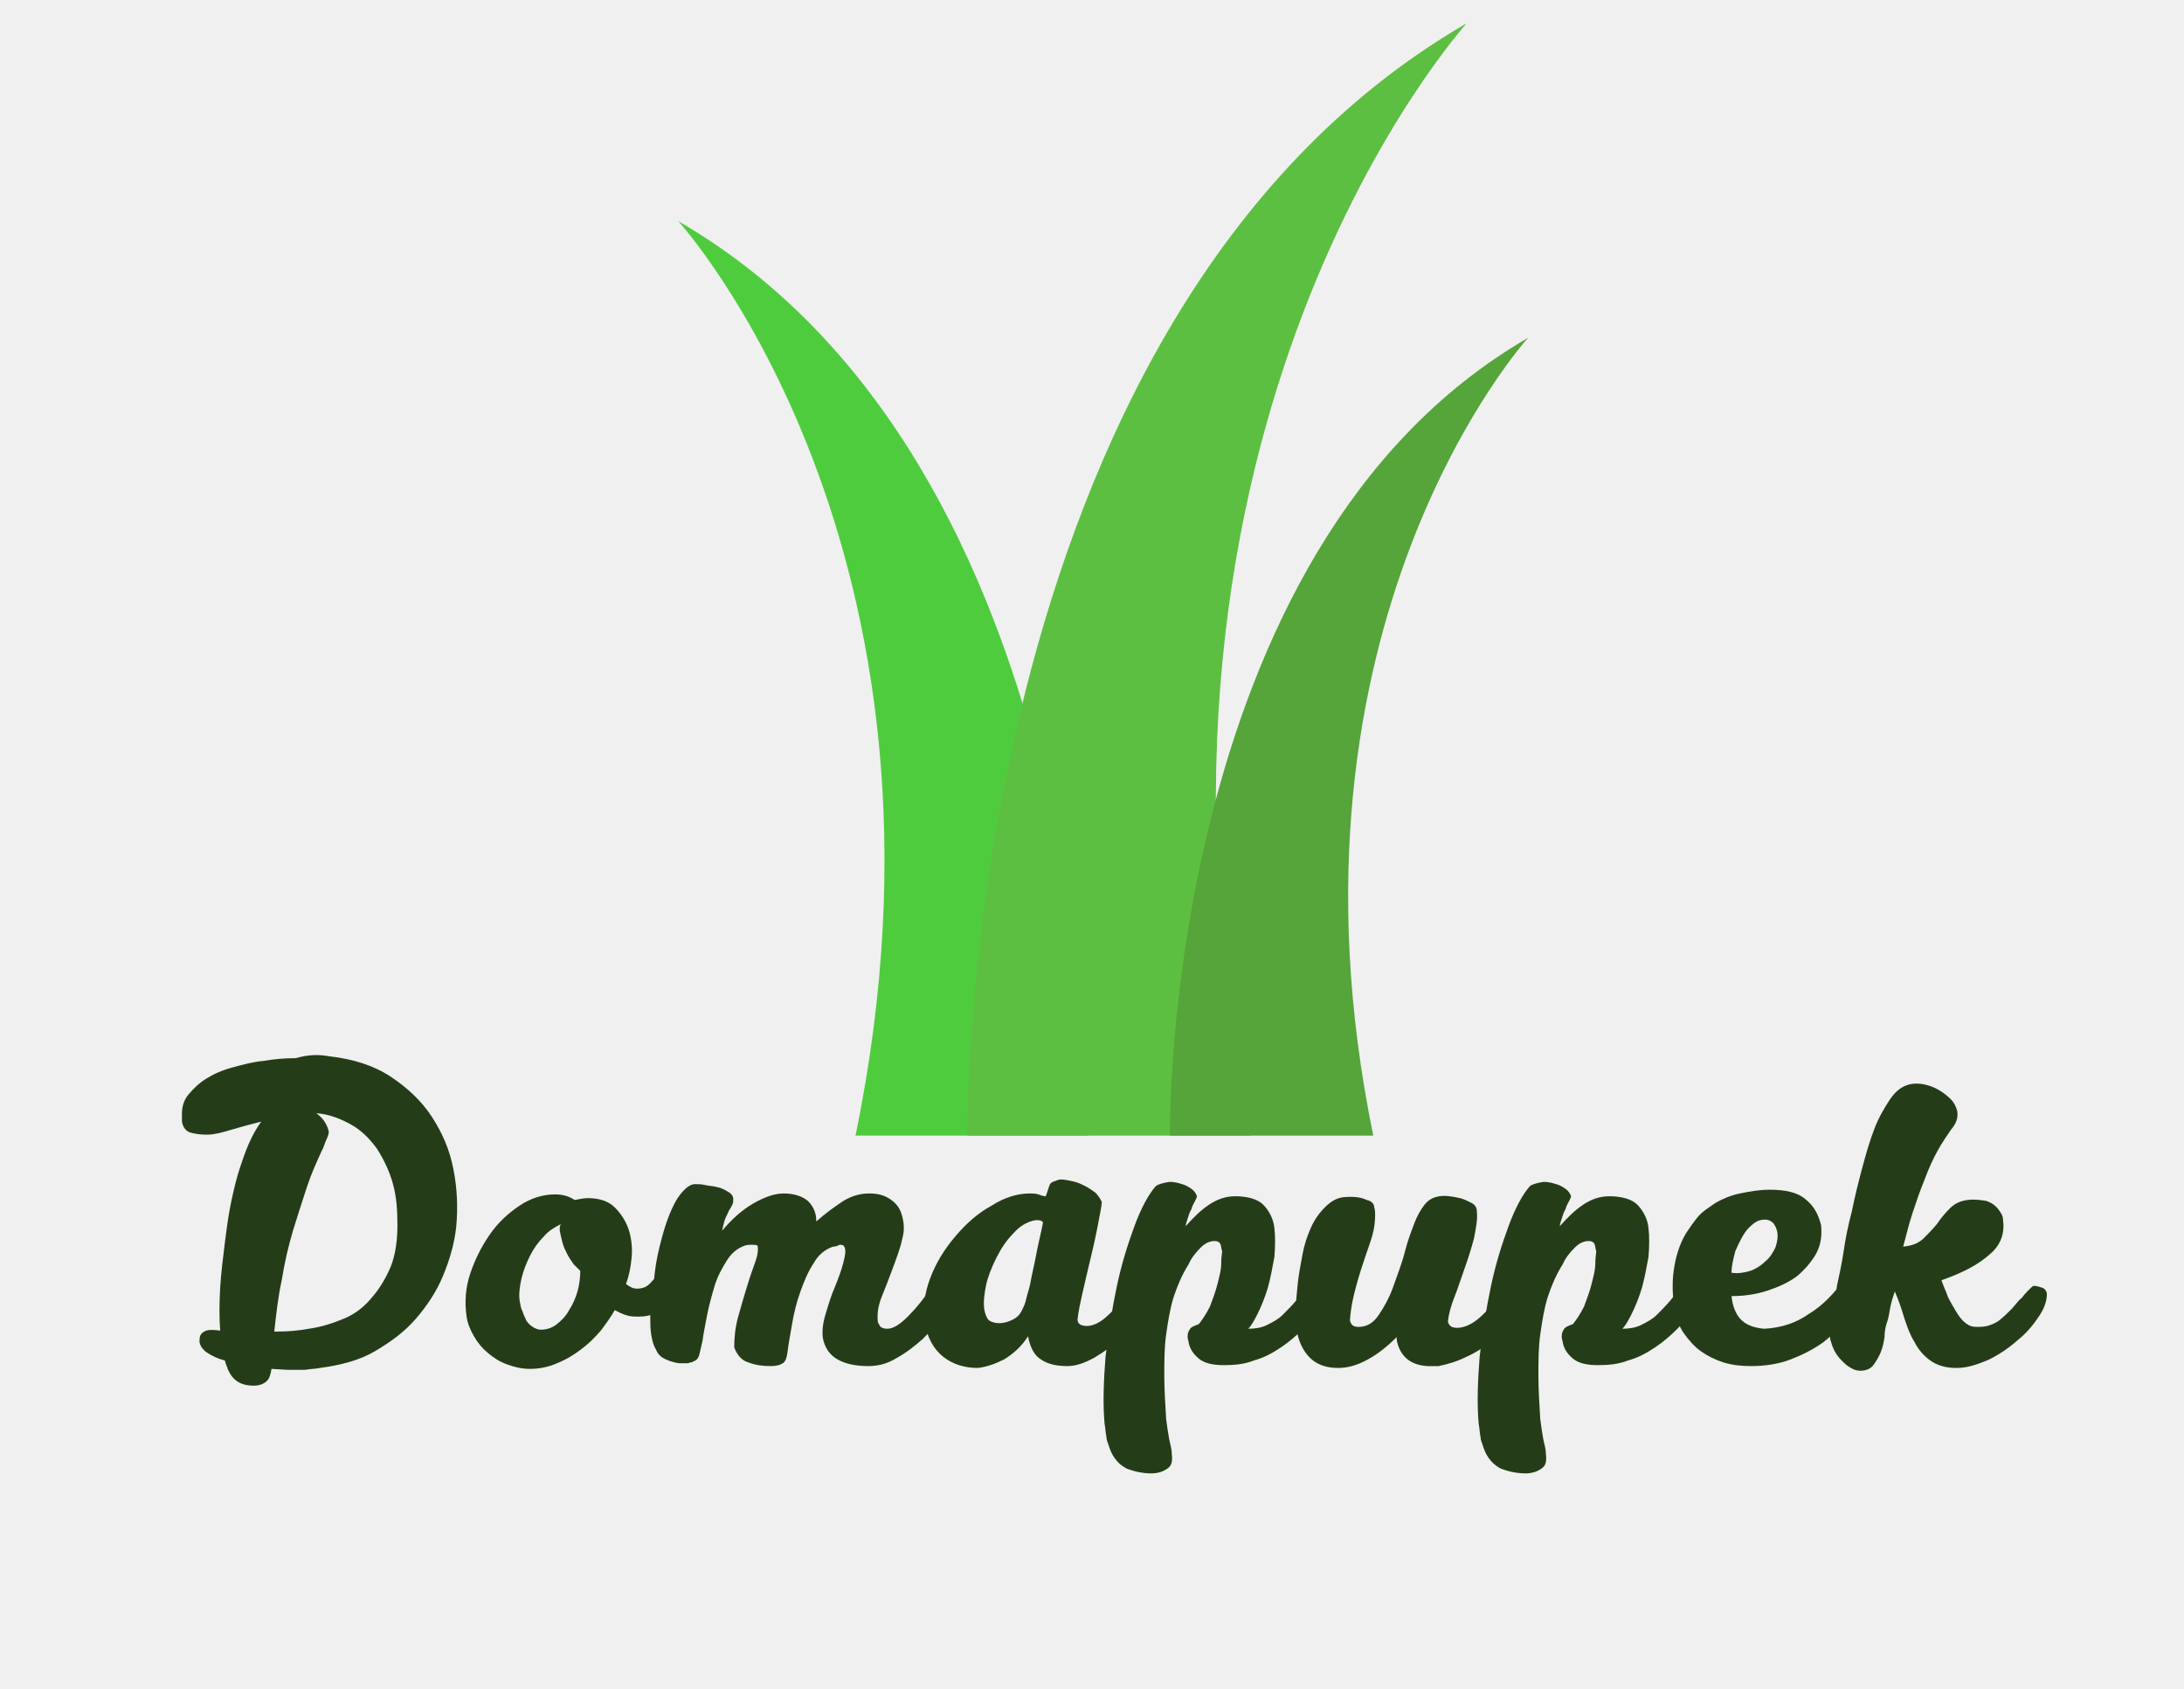
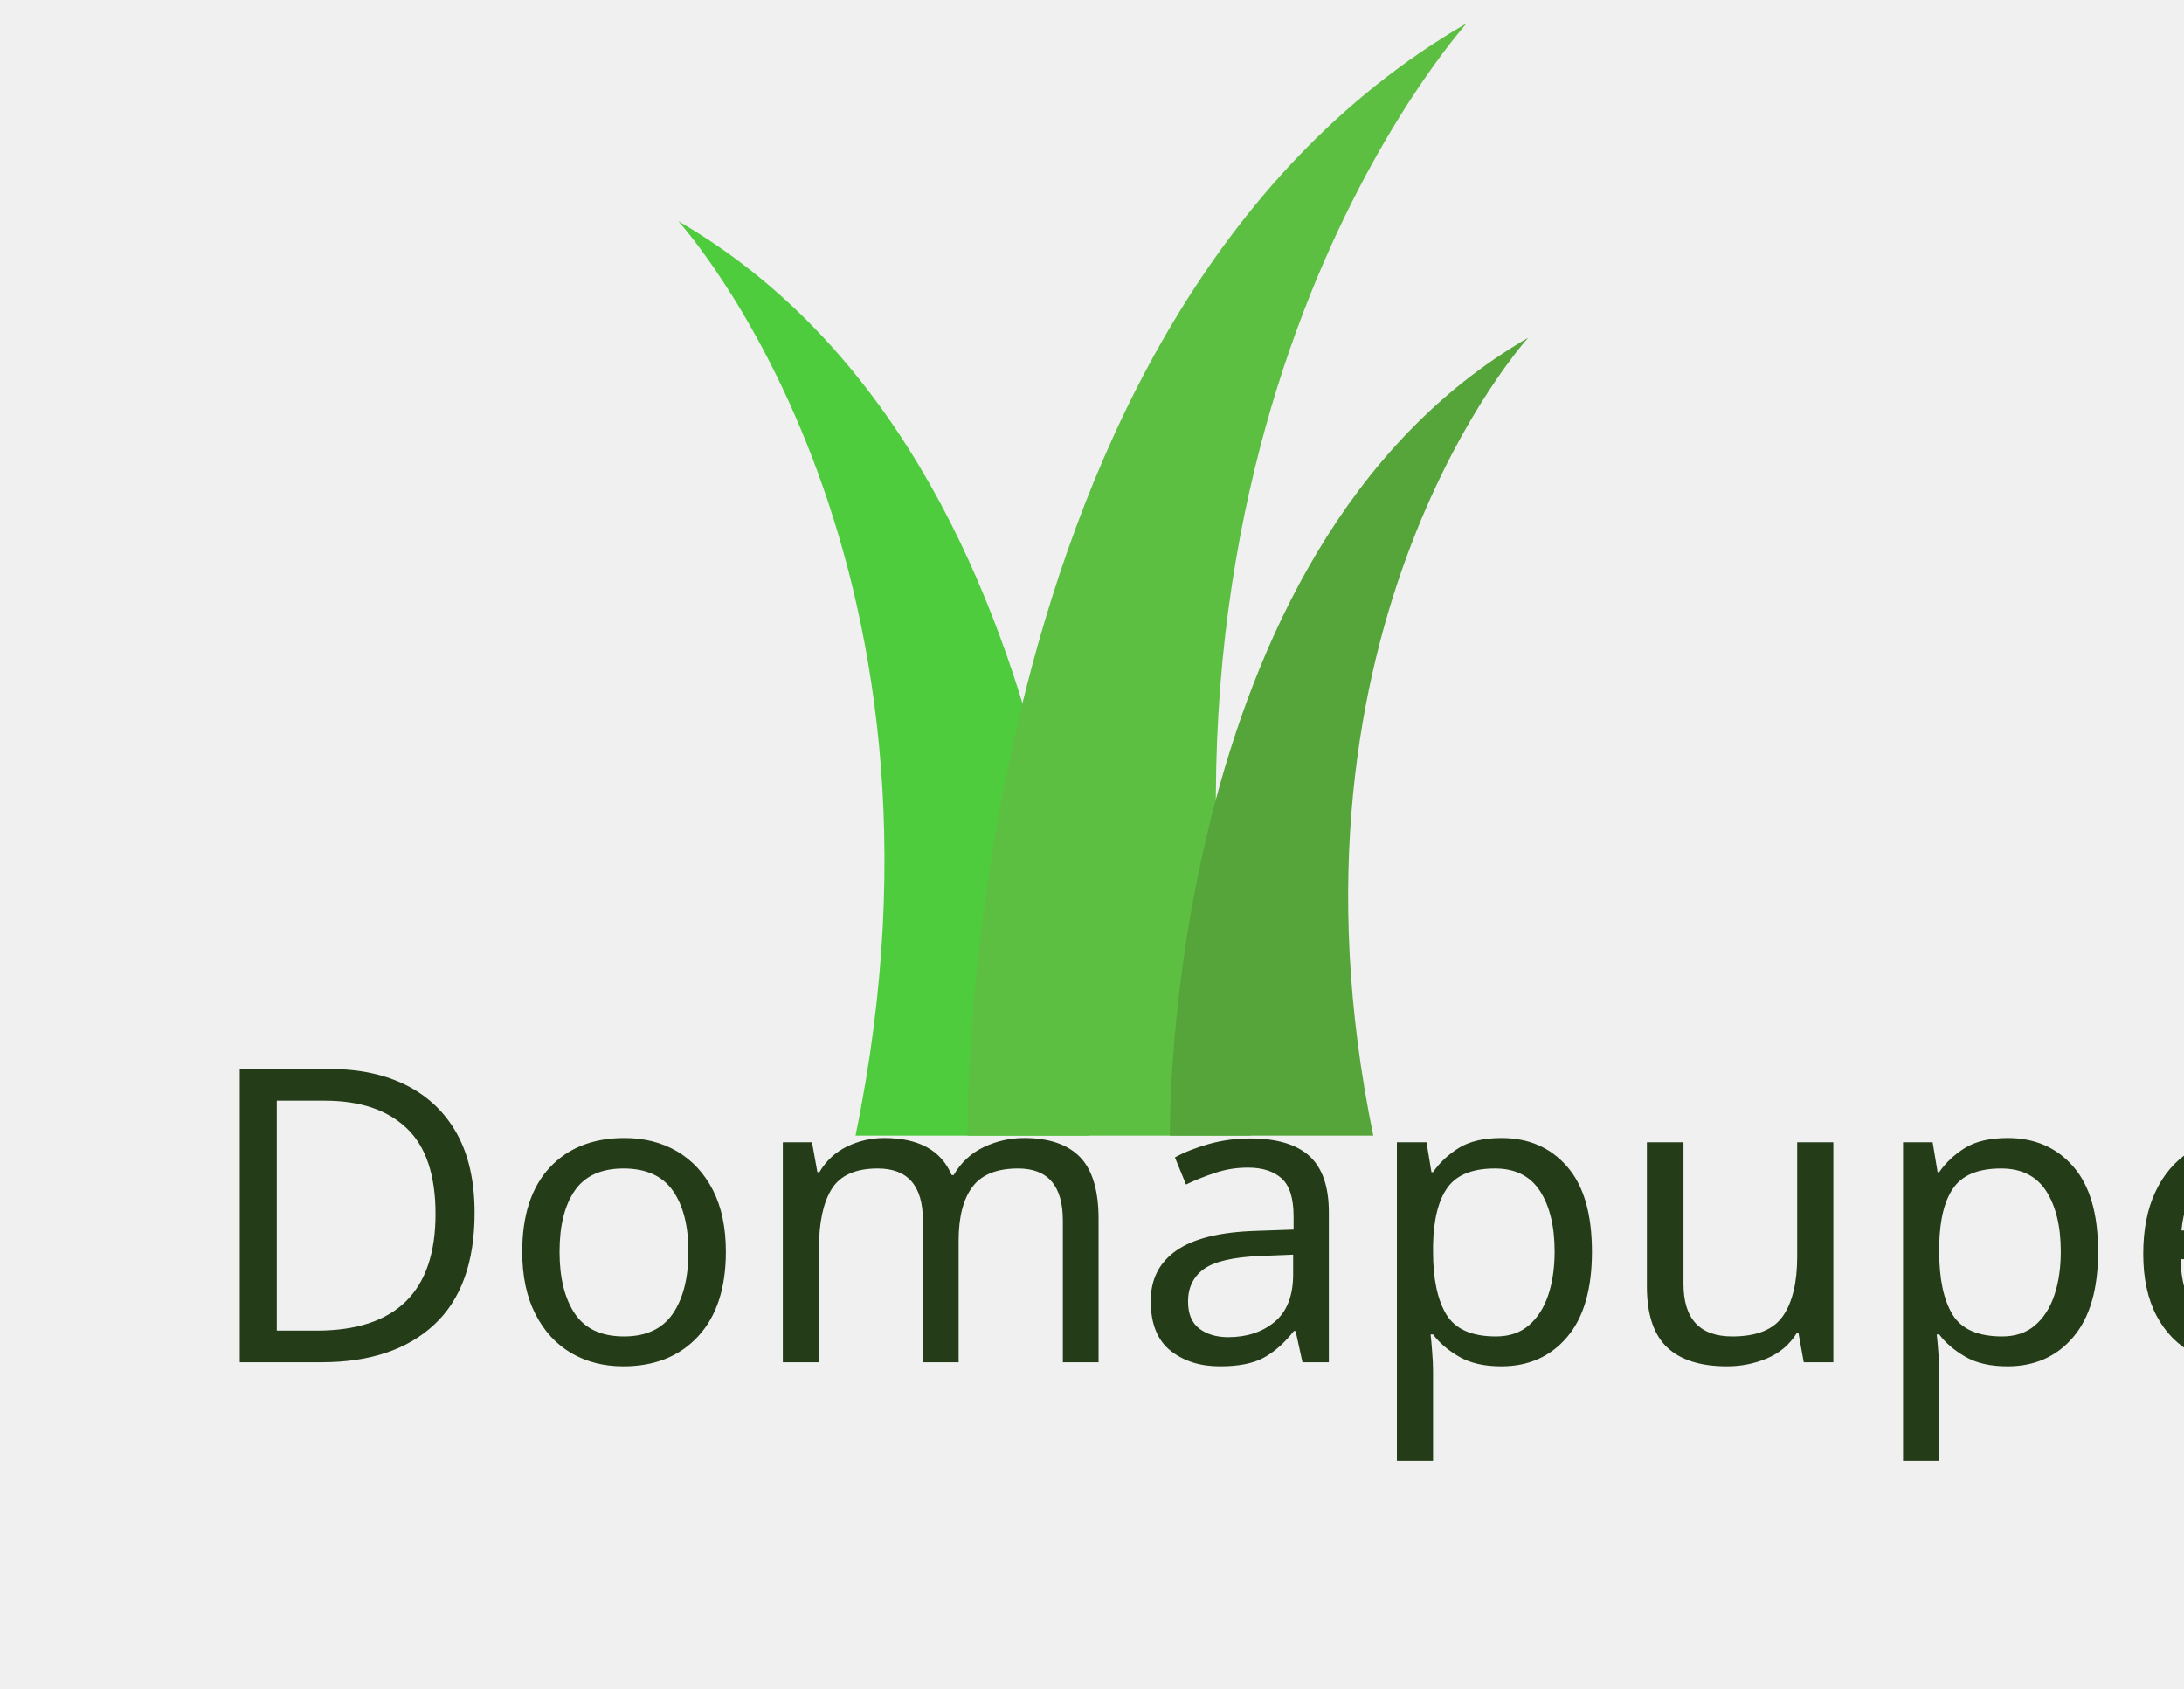
<svg xmlns="http://www.w3.org/2000/svg" version="1.1" id="Vrstva_1" x="0px" y="0px" viewBox="0 0 234.1 181" style="enable-background:new 0 0 234.1 181;" xml:space="preserve">
  <style type="text/css">
	.st0{fill:#4FCC3E;}
	.st1{fill:#FFFFFF;stroke:#000000;stroke-miterlimit:10;}
	.st2{fill:#5DBF41;}
	.st3{fill:#55A53A;}
	.st4{fill:none;}
- 	.st5{enable-background:new    ;}
- 	.st6{fill:#243D18;}
- 	.st7{display:none;fill:#7B7F79;enable-background:new    ;}
- 	.st8{font-family:'CocoGothicAlternate-UltLtIta';}
- 	.st9{font-size:12px;}
+ 	.st5{fill:#243D18;}
+ 	.st6{font-family:'Kitten';}
+ 	.st7{font-size:44px;}
+ 	.st8{display:none;fill:#7B7F79;}
+ 	.st9{font-family:'CocoGothicAlternate-UltLtIta';}
+ 	.st10{font-size:12px;}
</style>
  <path class="st0" d="M91.7,121.7h25c0,0,1-72-44-98C72.7,23.7,104.7,58.7,91.7,121.7z" />
  <path class="st1" d="M108.8,72.7" />
  <path class="st1" d="M140.7,121.7" />
  <path class="st2" d="M134.1,121.7h-30.4c0,0-1.2-87.5,53.5-119.2C157.2,2.6,118.3,45.1,134.1,121.7z" />
  <path class="st3" d="M147.2,121.7h-21.8c0,0-0.9-62.8,38.4-85.5C163.8,36.2,135.9,66.8,147.2,121.7z" />
  <rect x="21.4" y="115.3" class="st4" width="232.3" height="47.8" />
-   <g class="st5">
-     <path class="st6" d="M35.3,113.2c2.6,0.3,4.8,1,6.6,2.2c1.8,1.2,3.3,2.6,4.4,4.3c1.1,1.7,1.9,3.5,2.3,5.6c0.4,2,0.5,4.1,0.3,6.2   c-0.2,1.8-0.7,3.5-1.4,5.2c-0.7,1.7-1.7,3.2-2.9,4.6c-1.2,1.4-2.7,2.5-4.4,3.5s-3.7,1.5-5.9,1.8c-0.5,0.1-1,0.1-1.6,0.2   c-0.6,0-1.2,0-1.9,0l-1.7-0.1c-0.1,0.6-0.2,1-0.5,1.3c-0.3,0.3-0.8,0.5-1.4,0.5c-1.3,0-2.2-0.5-2.7-1.6c-0.1-0.1-0.1-0.3-0.2-0.5   c-0.1-0.2-0.1-0.3-0.2-0.6c-0.8-0.2-1.4-0.5-2-0.9c-0.5-0.4-0.8-0.9-0.7-1.4c0-0.4,0.2-0.7,0.7-0.9c0.3-0.1,0.8-0.1,1.5,0   c-0.1-1.4-0.1-2.9,0-4.6c0.1-1.6,0.3-3.2,0.5-4.8c0.2-1.6,0.4-3.1,0.7-4.5c0.3-1.4,0.6-2.6,0.9-3.5c0.3-0.9,0.6-1.8,1-2.7   c0.4-0.9,0.8-1.6,1.3-2.3c-1.2,0.3-2.3,0.6-3.3,0.9c-1,0.3-1.8,0.5-2.5,0.5c-0.8,0-1.3-0.1-1.7-0.2c-0.4-0.1-0.6-0.3-0.8-0.6   c-0.1-0.2-0.2-0.5-0.2-0.7c0-0.2,0-0.5,0-0.7c0-0.8,0.2-1.5,0.7-2.1c0.5-0.6,1.1-1.2,1.9-1.7c0.8-0.5,1.7-0.9,2.8-1.2   c1.1-0.3,2.2-0.6,3.3-0.7c1.2-0.2,2.3-0.3,3.5-0.3C33.1,113,34.2,113,35.3,113.2z M42.6,131.3c0-1.6-0.1-3.1-0.5-4.5   c-0.4-1.4-1-2.6-1.7-3.7c-0.8-1.1-1.7-2-2.8-2.6s-2.3-1.1-3.7-1.2c0.7,0.5,1.1,1.1,1.3,1.8c0.1,0.2,0,0.6-0.2,1   c-0.2,0.4-0.3,0.9-0.5,1.2c-0.5,1.1-1.1,2.4-1.6,3.9c-0.5,1.5-1,3.1-1.5,4.7c-0.5,1.7-0.9,3.4-1.2,5.3c-0.4,1.8-0.6,3.7-0.8,5.5   h0.3c1.2,0,2.3-0.1,3.4-0.3c1.4-0.2,2.6-0.6,3.8-1.1s2.2-1.3,3-2.3c0.8-0.9,1.5-2.1,2-3.3C42.4,134.4,42.6,132.9,42.6,131.3z" />
-     <path class="st6" d="M65.9,140.4c-0.4,0.7-0.9,1.4-1.5,2.2c-0.6,0.7-1.3,1.4-2.1,2c-0.8,0.6-1.6,1.1-2.6,1.5   c-0.9,0.4-1.9,0.6-2.9,0.6c-0.9,0-1.7-0.2-2.5-0.5c-0.8-0.3-1.4-0.7-2-1.2c-0.6-0.5-1.1-1.1-1.5-1.8s-0.7-1.4-0.8-2.2   c-0.2-1.5-0.1-3,0.4-4.5c0.5-1.5,1.2-2.9,2.1-4.2c0.9-1.3,2-2.3,3.2-3.1c1.2-0.8,2.5-1.2,3.8-1.2c0.8,0,1.5,0.2,2.1,0.6   c0.5-0.1,1-0.2,1.4-0.2c1.2,0,2.2,0.3,2.9,1c0.7,0.7,1.2,1.5,1.5,2.4c0.3,1,0.4,2,0.3,3c-0.1,1.1-0.3,2-0.6,2.8   c0.4,0.3,0.7,0.5,1.2,0.5c0.6,0,1.1-0.2,1.5-0.7c0.4-0.4,0.9-1,1.4-1.5c0.3-0.4,0.5-0.5,0.7-0.5c0.4,0.1,0.6,0.2,0.8,0.4   c0.2,0.2,0.3,0.4,0.4,0.7c0,0.5-0.1,1-0.3,1.6c-0.2,0.5-0.5,1-1,1.5c-0.4,0.5-0.9,0.8-1.5,1.1c-0.6,0.3-1.2,0.4-1.8,0.4   c-0.4,0-0.8,0-1.2-0.1C66.6,140.8,66.3,140.6,65.9,140.4z M58,142.5c0.6,0,1.2-0.2,1.7-0.6c0.5-0.4,1-0.9,1.3-1.5   c0.4-0.6,0.7-1.3,0.9-2c0.2-0.7,0.3-1.5,0.3-2.2c-0.2-0.2-0.4-0.4-0.7-0.7c-0.2-0.3-0.5-0.7-0.7-1.1c-0.2-0.4-0.4-0.8-0.5-1.2   c-0.1-0.4-0.2-0.8-0.3-1.3c0-0.1,0-0.3,0-0.4c0-0.1,0.1-0.2,0.1-0.3c-0.6,0.3-1.3,0.7-1.8,1.3c-0.6,0.6-1.1,1.3-1.5,2.1   c-0.4,0.8-0.7,1.6-0.9,2.4c-0.2,0.9-0.3,1.7-0.2,2.4c0.1,0.4,0.1,0.8,0.3,1.1c0.1,0.4,0.3,0.7,0.4,1c0.2,0.3,0.4,0.5,0.7,0.7   C57.4,142.4,57.7,142.5,58,142.5z" />
-     <path class="st6" d="M70.1,137.2c0.1-1.2,0.3-2.4,0.6-3.6c0.3-1.2,0.6-2.3,1-3.3s0.8-1.8,1.3-2.4c0.5-0.6,1-1,1.5-1   c0.3,0,0.7,0,1.1,0.1s0.8,0.1,1.2,0.2c0.5,0.1,0.9,0.3,1.2,0.5c0.4,0.2,0.6,0.5,0.6,0.8c0,0.2,0,0.4-0.1,0.6   c-0.1,0.2-0.2,0.4-0.4,0.7c-0.1,0.3-0.3,0.6-0.4,0.9c-0.1,0.3-0.2,0.7-0.3,1.2c1-1.2,2.1-2.2,3.3-2.9s2.3-1.1,3.3-1.1   c1.1,0,2,0.3,2.6,0.8c0.6,0.6,0.9,1.3,0.9,2.2c1-0.9,2-1.6,2.9-2.2c1-0.6,1.9-0.8,2.8-0.8c0.9,0,1.6,0.2,2.2,0.6   c0.6,0.4,1,0.9,1.2,1.5c0.3,0.9,0.4,1.8,0.1,2.8c-0.2,1-0.6,2-1,3.1c-0.4,1.1-0.8,2.1-1.2,3.1c-0.4,1-0.5,1.9-0.4,2.7   c0.1,0.2,0.2,0.4,0.3,0.5c0.1,0.1,0.4,0.2,0.7,0.2c0.6,0,1.3-0.4,2.2-1.3c0.9-0.9,1.8-2,2.7-3.4c0.2-0.3,0.5-0.5,0.7-0.5   c0.3,0,0.6,0,0.9,0.2c0.3,0.1,0.4,0.3,0.5,0.5c0.1,0.2,0.1,0.5,0,0.7c-0.1,0.7-0.4,1.5-1,2.3c-0.6,0.9-1.3,1.7-2.2,2.6   c-0.9,0.8-1.8,1.5-2.9,2.1c-1,0.6-2,0.8-2.9,0.8c-1.3,0-2.4-0.2-3.3-0.7c-0.9-0.5-1.4-1.3-1.6-2.3c-0.1-0.8,0-1.6,0.3-2.6   c0.3-1,0.6-2,1-2.9c0.4-1,0.7-1.8,0.9-2.6s0.3-1.3,0.1-1.7c-0.1-0.2-0.3-0.2-0.5-0.2c-0.2,0.1-0.4,0.2-0.7,0.2   c-0.9,0.3-1.6,0.9-2.1,1.8c-0.6,0.9-1,1.9-1.4,3c-0.4,1.1-0.7,2.3-0.9,3.5c-0.2,1.2-0.4,2.2-0.5,3.1c-0.1,0.6-0.2,0.9-0.5,1.1   c-0.3,0.2-0.7,0.3-1.3,0.3c-0.9,0-1.6-0.1-2.4-0.4c-0.7-0.2-1.2-0.8-1.5-1.6c0-1,0.1-2.1,0.4-3.2c0.3-1.1,0.6-2.1,0.9-3.1   c0.3-1,0.6-1.9,0.9-2.7c0.3-0.8,0.4-1.4,0.3-1.9c-0.1-0.1-0.4-0.1-0.6-0.1c-0.3,0-0.5,0-0.8,0.1c-0.8,0.3-1.4,0.8-1.9,1.6   c-0.5,0.8-1,1.7-1.3,2.7s-0.6,2.1-0.8,3.1c-0.2,1.1-0.4,2-0.5,2.8c-0.1,0.4-0.2,0.9-0.3,1.3c-0.1,0.5-0.3,0.8-0.7,0.9   c-0.1,0.1-0.1,0.1-0.2,0.1c-0.1,0-0.2,0-0.3,0.1c-0.1,0-0.3,0-0.6,0c-0.3,0-0.6,0-0.9-0.1c-0.4-0.1-0.7-0.2-1.1-0.4   c-0.4-0.2-0.7-0.5-0.9-1c-0.3-0.5-0.4-1-0.5-1.6c-0.1-0.6-0.1-1.3-0.1-2c0-0.7,0.1-1.4,0.1-2C70,138.4,70,137.7,70.1,137.2z" />
-     <path class="st6" d="M123.2,138.5c0.1,0.6-0.2,1.4-0.8,2.3s-1.3,1.8-2.2,2.6c-0.9,0.8-1.9,1.5-2.9,2.1c-1.1,0.6-2,0.9-2.9,0.9   c-1.1,0-2.1-0.2-2.8-0.7c-0.7-0.4-1.2-1.3-1.4-2.5c-0.7,1.1-1.6,1.9-2.6,2.5c-1,0.5-1.9,0.8-2.8,0.9c-1.4,0-2.7-0.4-3.7-1.2   c-1-0.8-1.7-2-2-3.7c-0.2-1.5,0-3.1,0.6-4.7c0.6-1.6,1.5-3.1,2.7-4.5c1.1-1.3,2.4-2.5,3.9-3.3c1.4-0.9,2.8-1.3,4.1-1.3   c0.3,0,0.6,0,0.9,0.1c0.3,0.1,0.5,0.2,0.8,0.2l0.4-1.2c0.1-0.2,0.2-0.3,0.5-0.4c0.3-0.1,0.5-0.2,0.7-0.2c0.4,0,0.8,0.1,1.3,0.2   c0.5,0.1,0.9,0.3,1.3,0.5c0.4,0.2,0.8,0.5,1.1,0.7c0.3,0.3,0.5,0.6,0.7,1c0,0.4-0.2,1.3-0.5,2.9c-0.3,1.6-0.9,3.9-1.6,7   c-0.2,0.9-0.4,1.8-0.5,2.7c0,0.5,0.4,0.7,1,0.7c0.6,0,1.3-0.3,2-0.9c0.7-0.6,1.4-1.4,2.2-2.3l1-1.3c0.2-0.2,0.5-0.4,0.7-0.4   c0.2,0,0.4,0.1,0.6,0.4C123,138,123.1,138.2,123.2,138.5z M107.1,141.8c0.6,0,1.1-0.2,1.5-0.4c0.4-0.2,0.7-0.5,0.9-0.9   c0.2-0.4,0.4-0.8,0.5-1.3c0.1-0.5,0.3-1,0.4-1.5c0.2-1.1,0.5-2.3,0.7-3.4c0.2-1.1,0.5-2.2,0.7-3.3c-0.1-0.2-0.5-0.3-1-0.2   c-0.8,0.2-1.5,0.6-2.2,1.4c-0.7,0.7-1.3,1.6-1.8,2.6c-0.5,1-0.9,2-1.1,2.9c-0.2,1-0.3,1.8-0.2,2.6c0.1,0.6,0.3,1,0.5,1.2   C106.3,141.7,106.7,141.8,107.1,141.8z" />
-     <path class="st6" d="M142.1,138.4c0,0.5-0.2,1.1-0.7,1.8c-0.4,0.7-1,1.5-1.7,2.2c-0.7,0.7-1.5,1.4-2.4,2s-1.8,1.1-2.9,1.4   c-1,0.4-2.1,0.5-3.2,0.5c-1.2,0-2.1-0.2-2.7-0.7c-0.6-0.5-1-1.1-1.1-1.8c0-0.1-0.1-0.3-0.1-0.5s0-0.4,0.1-0.6s0.2-0.4,0.4-0.5   c0.2-0.1,0.4-0.2,0.7-0.3c0.4-0.5,0.8-1.1,1.2-1.9c0.3-0.8,0.6-1.6,0.8-2.4c0.2-0.8,0.4-1.5,0.4-2.2s0.1-1.1,0.1-1.3   c-0.1-0.3-0.1-0.6-0.2-0.8s-0.3-0.3-0.6-0.3c-0.5,0-1,0.2-1.5,0.7c-0.5,0.5-1,1.1-1.3,1.8c-0.7,1.1-1.2,2.3-1.6,3.5   c-0.4,1.3-0.6,2.6-0.8,4s-0.2,2.9-0.2,4.4c0,1.5,0.1,3.1,0.2,4.7c0.1,0.8,0.2,1.4,0.3,2s0.3,1.1,0.3,1.7c0.1,0.8,0,1.3-0.5,1.6   c-0.4,0.3-1,0.5-1.7,0.5c-0.9,0-1.8-0.2-2.6-0.5c-0.8-0.4-1.5-1.1-1.9-2.3c-0.1-0.4-0.3-0.7-0.3-1.1c-0.1-0.4-0.1-0.9-0.2-1.4   c-0.2-2.2-0.1-4.6,0.1-7.2c0.3-2.6,0.7-5.1,1.2-7.5c0.5-2.4,1.2-4.6,1.9-6.5c0.7-1.9,1.5-3.4,2.3-4.3c0.3-0.2,0.7-0.3,1.2-0.4   c0.4-0.1,1,0,1.6,0.2c0.4,0.1,0.7,0.3,1,0.5c0.3,0.2,0.5,0.5,0.6,0.8c0,0.1-0.1,0.3-0.2,0.5c-0.1,0.2-0.3,0.5-0.4,0.9   c-0.2,0.3-0.3,0.7-0.4,1s-0.2,0.6-0.2,0.8c0.8-0.9,1.6-1.7,2.5-2.3c0.9-0.6,1.8-0.9,2.8-0.9c1.3,0,2.4,0.3,3,0.9s1.1,1.5,1.2,2.5   c0.1,0.9,0.1,1.9,0,3.1c-0.2,1.1-0.4,2.2-0.7,3.3c-0.3,1-0.7,2-1.1,2.8c-0.4,0.8-0.7,1.3-1,1.6c0.7,0,1.4-0.1,2-0.4   c0.6-0.3,1.2-0.6,1.7-1.1c0.5-0.5,1-1,1.5-1.6c0.5-0.6,0.9-1.2,1.3-1.8c0.2-0.2,0.4-0.4,0.6-0.4c0.3,0,0.6,0.1,0.8,0.4   C141.9,137.6,142.1,138,142.1,138.4z" />
-     <path class="st6" d="M162.8,138.9c0,0.8-0.3,1.5-0.8,2.4c-0.5,0.8-1.2,1.6-2,2.3c-0.8,0.7-1.7,1.3-2.8,1.8c-1,0.5-2,0.8-3,1   c-0.4,0-0.8,0-1.2,0c-1.6-0.1-2.6-0.8-3.1-2.1c-0.1-0.3-0.2-0.6-0.2-1c-1,1-2,1.8-3.1,2.4c-1.1,0.6-2.1,0.9-3.2,0.9   c-1.3,0-2.3-0.4-3-1.1c-0.7-0.7-1.2-1.7-1.4-2.9c-0.1-0.6-0.1-1.3-0.1-2.2s0.1-1.8,0.2-2.8c0.1-1,0.3-2,0.5-3.1s0.5-2,0.9-2.9   c0.4-0.9,0.9-1.6,1.5-2.2c0.6-0.6,1.2-1,2-1.1c1.1-0.1,1.9,0,2.5,0.3c0.5,0.1,0.8,0.4,0.8,0.8c0.1,0.3,0.1,0.5,0.1,0.8   c0,0.7-0.1,1.5-0.3,2.2s-0.5,1.5-0.8,2.4s-0.6,1.8-0.9,2.9c-0.3,1.1-0.6,2.3-0.7,3.8c0.1,0.5,0.4,0.7,0.9,0.7   c0.9,0,1.6-0.4,2.2-1.3s1.1-1.8,1.5-2.9c0.5-1.4,1-2.7,1.3-3.9c0.3-1.2,0.7-2.2,1-3s0.7-1.5,1.1-2c0.4-0.5,0.9-0.8,1.6-0.9   c0.6-0.1,1.3,0,2.2,0.2c0.4,0.1,0.8,0.3,1.2,0.5c0.4,0.2,0.6,0.5,0.6,0.9c0.1,0.9-0.1,1.8-0.3,2.9c-0.3,1.1-0.6,2.1-1,3.2   c-0.4,1.1-0.7,2.1-1.1,3.1c-0.4,1-0.6,1.8-0.7,2.6c0.1,0.5,0.4,0.7,1,0.7c0.5,0,1.2-0.2,1.9-0.7c0.7-0.5,1.5-1.3,2.4-2.5   c0.2-0.3,0.5-0.6,0.7-0.9c0.2-0.3,0.4-0.5,0.6-0.5c0.3,0,0.5,0.1,0.8,0.4C162.7,138.2,162.8,138.5,162.8,138.9z" />
-     <path class="st6" d="M182.2,138.4c0,0.5-0.2,1.1-0.7,1.8c-0.4,0.7-1,1.5-1.7,2.2c-0.7,0.7-1.5,1.4-2.4,2s-1.8,1.1-2.9,1.4   c-1,0.4-2.1,0.5-3.2,0.5c-1.2,0-2.1-0.2-2.7-0.7c-0.6-0.5-1-1.1-1.1-1.8c0-0.1-0.1-0.3-0.1-0.5s0-0.4,0.1-0.6s0.2-0.4,0.4-0.5   c0.2-0.1,0.4-0.2,0.7-0.3c0.4-0.5,0.8-1.1,1.2-1.9c0.3-0.8,0.6-1.6,0.8-2.4c0.2-0.8,0.4-1.5,0.4-2.2s0.1-1.1,0.1-1.3   c-0.1-0.3-0.1-0.6-0.2-0.8s-0.3-0.3-0.6-0.3c-0.5,0-1,0.2-1.5,0.7c-0.5,0.5-1,1.1-1.3,1.8c-0.7,1.1-1.2,2.3-1.6,3.5   c-0.4,1.3-0.6,2.6-0.8,4s-0.2,2.9-0.2,4.4c0,1.5,0.1,3.1,0.2,4.7c0.1,0.8,0.2,1.4,0.3,2s0.3,1.1,0.3,1.7c0.1,0.8,0,1.3-0.5,1.6   c-0.4,0.3-1,0.5-1.7,0.5c-0.9,0-1.8-0.2-2.6-0.5c-0.8-0.4-1.5-1.1-1.9-2.3c-0.1-0.4-0.3-0.7-0.3-1.1c-0.1-0.4-0.1-0.9-0.2-1.4   c-0.2-2.2-0.1-4.6,0.1-7.2c0.3-2.6,0.7-5.1,1.2-7.5c0.5-2.4,1.2-4.6,1.9-6.5c0.7-1.9,1.5-3.4,2.3-4.3c0.3-0.2,0.7-0.3,1.2-0.4   c0.4-0.1,1,0,1.6,0.2c0.4,0.1,0.7,0.3,1,0.5c0.3,0.2,0.5,0.5,0.6,0.8c0,0.1-0.1,0.3-0.2,0.5c-0.1,0.2-0.3,0.5-0.4,0.9   c-0.2,0.3-0.3,0.7-0.4,1s-0.2,0.6-0.2,0.8c0.8-0.9,1.6-1.7,2.5-2.3c0.9-0.6,1.8-0.9,2.8-0.9c1.3,0,2.4,0.3,3,0.9s1.1,1.5,1.2,2.5   c0.1,0.9,0.1,1.9,0,3.1c-0.2,1.1-0.4,2.2-0.7,3.3c-0.3,1-0.7,2-1.1,2.8c-0.4,0.8-0.7,1.3-1,1.6c0.7,0,1.4-0.1,2-0.4   c0.6-0.3,1.2-0.6,1.7-1.1c0.5-0.5,1-1,1.5-1.6c0.5-0.6,0.9-1.2,1.3-1.8c0.2-0.2,0.4-0.4,0.6-0.4c0.3,0,0.6,0.1,0.8,0.4   C182,137.6,182.1,138,182.2,138.4z" />
-     <path class="st6" d="M197.7,137.1c0.1-0.1,0.2-0.2,0.5-0.2c0.5,0,0.8,0.1,1,0.4c0.2,0.3,0.3,0.6,0.2,1.1c-0.2,0.9-0.6,1.9-1.3,2.8   c-0.7,0.9-1.6,1.8-2.6,2.6c-1.1,0.8-2.3,1.4-3.6,1.9c-1.3,0.5-2.8,0.7-4.2,0.7c-1.1,0-2-0.1-3-0.4c-0.9-0.3-1.7-0.7-2.4-1.2   c-0.7-0.5-1.3-1.2-1.8-1.9c-0.5-0.7-0.8-1.6-1-2.5c-0.2-1.3-0.3-2.8-0.1-4.2c0.2-1.5,0.6-2.8,1.3-4c0.4-0.6,0.8-1.2,1.3-1.8   c0.5-0.6,1.2-1,1.9-1.5c0.7-0.4,1.6-0.8,2.6-1c1-0.2,2-0.4,3.2-0.4c1.7,0,3,0.3,3.8,1c0.9,0.7,1.4,1.6,1.7,2.8c0.1,1.1,0,2-0.5,3   c-0.5,0.9-1.2,1.7-2,2.4c-0.9,0.7-2,1.2-3.2,1.6c-1.2,0.4-2.5,0.6-3.9,0.6c0.1,1,0.4,1.8,0.9,2.4s1.4,1,2.6,1.1   c1.8-0.1,3.4-0.6,4.8-1.6C195.4,139.9,196.6,138.6,197.7,137.1z M185.6,136.4c0.7,0.1,1.3,0,2-0.2c0.6-0.2,1.2-0.6,1.6-1   c0.5-0.4,0.8-0.9,1.1-1.5c0.2-0.6,0.3-1.1,0.2-1.7c-0.1-0.4-0.2-0.6-0.4-0.9c-0.2-0.2-0.5-0.4-0.9-0.4c-0.4,0-0.8,0.1-1.2,0.4   c-0.4,0.3-0.8,0.7-1.1,1.2c-0.3,0.5-0.6,1.1-0.9,1.8C185.8,134.9,185.6,135.6,185.6,136.4z" />
-     <path class="st6" d="M209.7,146.6c-1.2,0-2.1-0.3-2.8-0.8s-1.3-1.2-1.7-2c-0.5-0.8-0.8-1.7-1.1-2.6c-0.3-1-0.6-1.9-1-2.8   c-0.2,0.6-0.4,1.2-0.5,1.8c-0.1,0.6-0.2,1.2-0.4,1.7c-0.1,0.4-0.2,0.8-0.2,1.4c-0.1,0.6-0.2,1.1-0.4,1.6c-0.2,0.5-0.5,1-0.8,1.4   c-0.3,0.4-0.8,0.6-1.4,0.6c-0.3,0-0.7-0.1-1-0.3c-0.4-0.2-0.7-0.5-1-0.8c-0.3-0.3-0.6-0.7-0.8-1.1c-0.2-0.4-0.3-0.8-0.4-1.1   c-0.2-0.9-0.1-1.9,0.1-2.9c0.3-1,0.5-1.9,0.6-2.9c0.2-1,0.5-2.2,0.7-3.6c0.2-1.4,0.5-2.9,0.9-4.4c0.3-1.5,0.7-3.1,1.1-4.6   c0.4-1.5,0.8-2.9,1.3-4.2c0.5-1.3,1.1-2.3,1.7-3.2c0.6-0.9,1.3-1.4,2.1-1.6c0.5-0.1,1-0.1,1.5,0s1.1,0.3,1.6,0.6   c0.5,0.3,0.9,0.6,1.3,1c0.4,0.4,0.6,0.9,0.7,1.3c0.1,0.7-0.1,1.3-0.7,2c-0.4,0.6-0.9,1.3-1.4,2.2c-0.5,0.9-1,2-1.4,3.1   c-0.5,1.2-0.9,2.4-1.3,3.6c-0.4,1.2-0.7,2.5-1,3.6c0.9-0.1,1.5-0.3,2.1-0.8c0.5-0.5,1-1,1.5-1.6c0.4-0.6,0.9-1.2,1.4-1.7   c0.5-0.5,1.1-0.8,1.9-0.9c0.7-0.1,1.4,0,2,0.1c0.6,0.2,1,0.5,1.3,0.9c0.3,0.4,0.5,0.7,0.5,1.1c0.2,1.4-0.2,2.7-1.4,3.7   c-1.2,1.1-2.9,2-5.2,2.8c0.2,0.6,0.5,1.2,0.7,1.8c0.3,0.6,0.6,1.1,0.9,1.6c0.3,0.5,0.6,0.9,1,1.2c0.4,0.3,0.7,0.4,1.2,0.4   c0.3,0,0.7,0,1.1-0.1c0.4-0.1,0.9-0.3,1.3-0.6c0.5-0.4,0.9-0.8,1.3-1.2c0.4-0.4,0.7-0.9,1.1-1.2c0.3-0.4,0.6-0.7,0.8-0.9   c0.2-0.2,0.4-0.4,0.5-0.4c0.3,0,0.6,0.1,0.9,0.2c0.3,0.1,0.5,0.4,0.5,0.7c0,0.6-0.2,1.4-0.8,2.3c-0.6,0.9-1.3,1.8-2.3,2.6   c-0.9,0.8-1.9,1.5-3.1,2.1C211.8,146.3,210.8,146.6,209.7,146.6z" />
-   </g>
+   <text transform="matrix(1 0 0 1 21.4344 145.9887)" class="st5 st6 st7">Domapupek</text>
  <rect x="23.8" y="160.7" class="st4" width="185.8" height="17.7" />
-   <text transform="matrix(1 0 0 1 47.3553 169.6463)" class="st7 st8 st9">- údržba travních ploch -</text>
+   <text transform="matrix(1 0 0 1 47.3553 169.6463)" class="st8 st9 st10">- údržba travních ploch -</text>
</svg>
